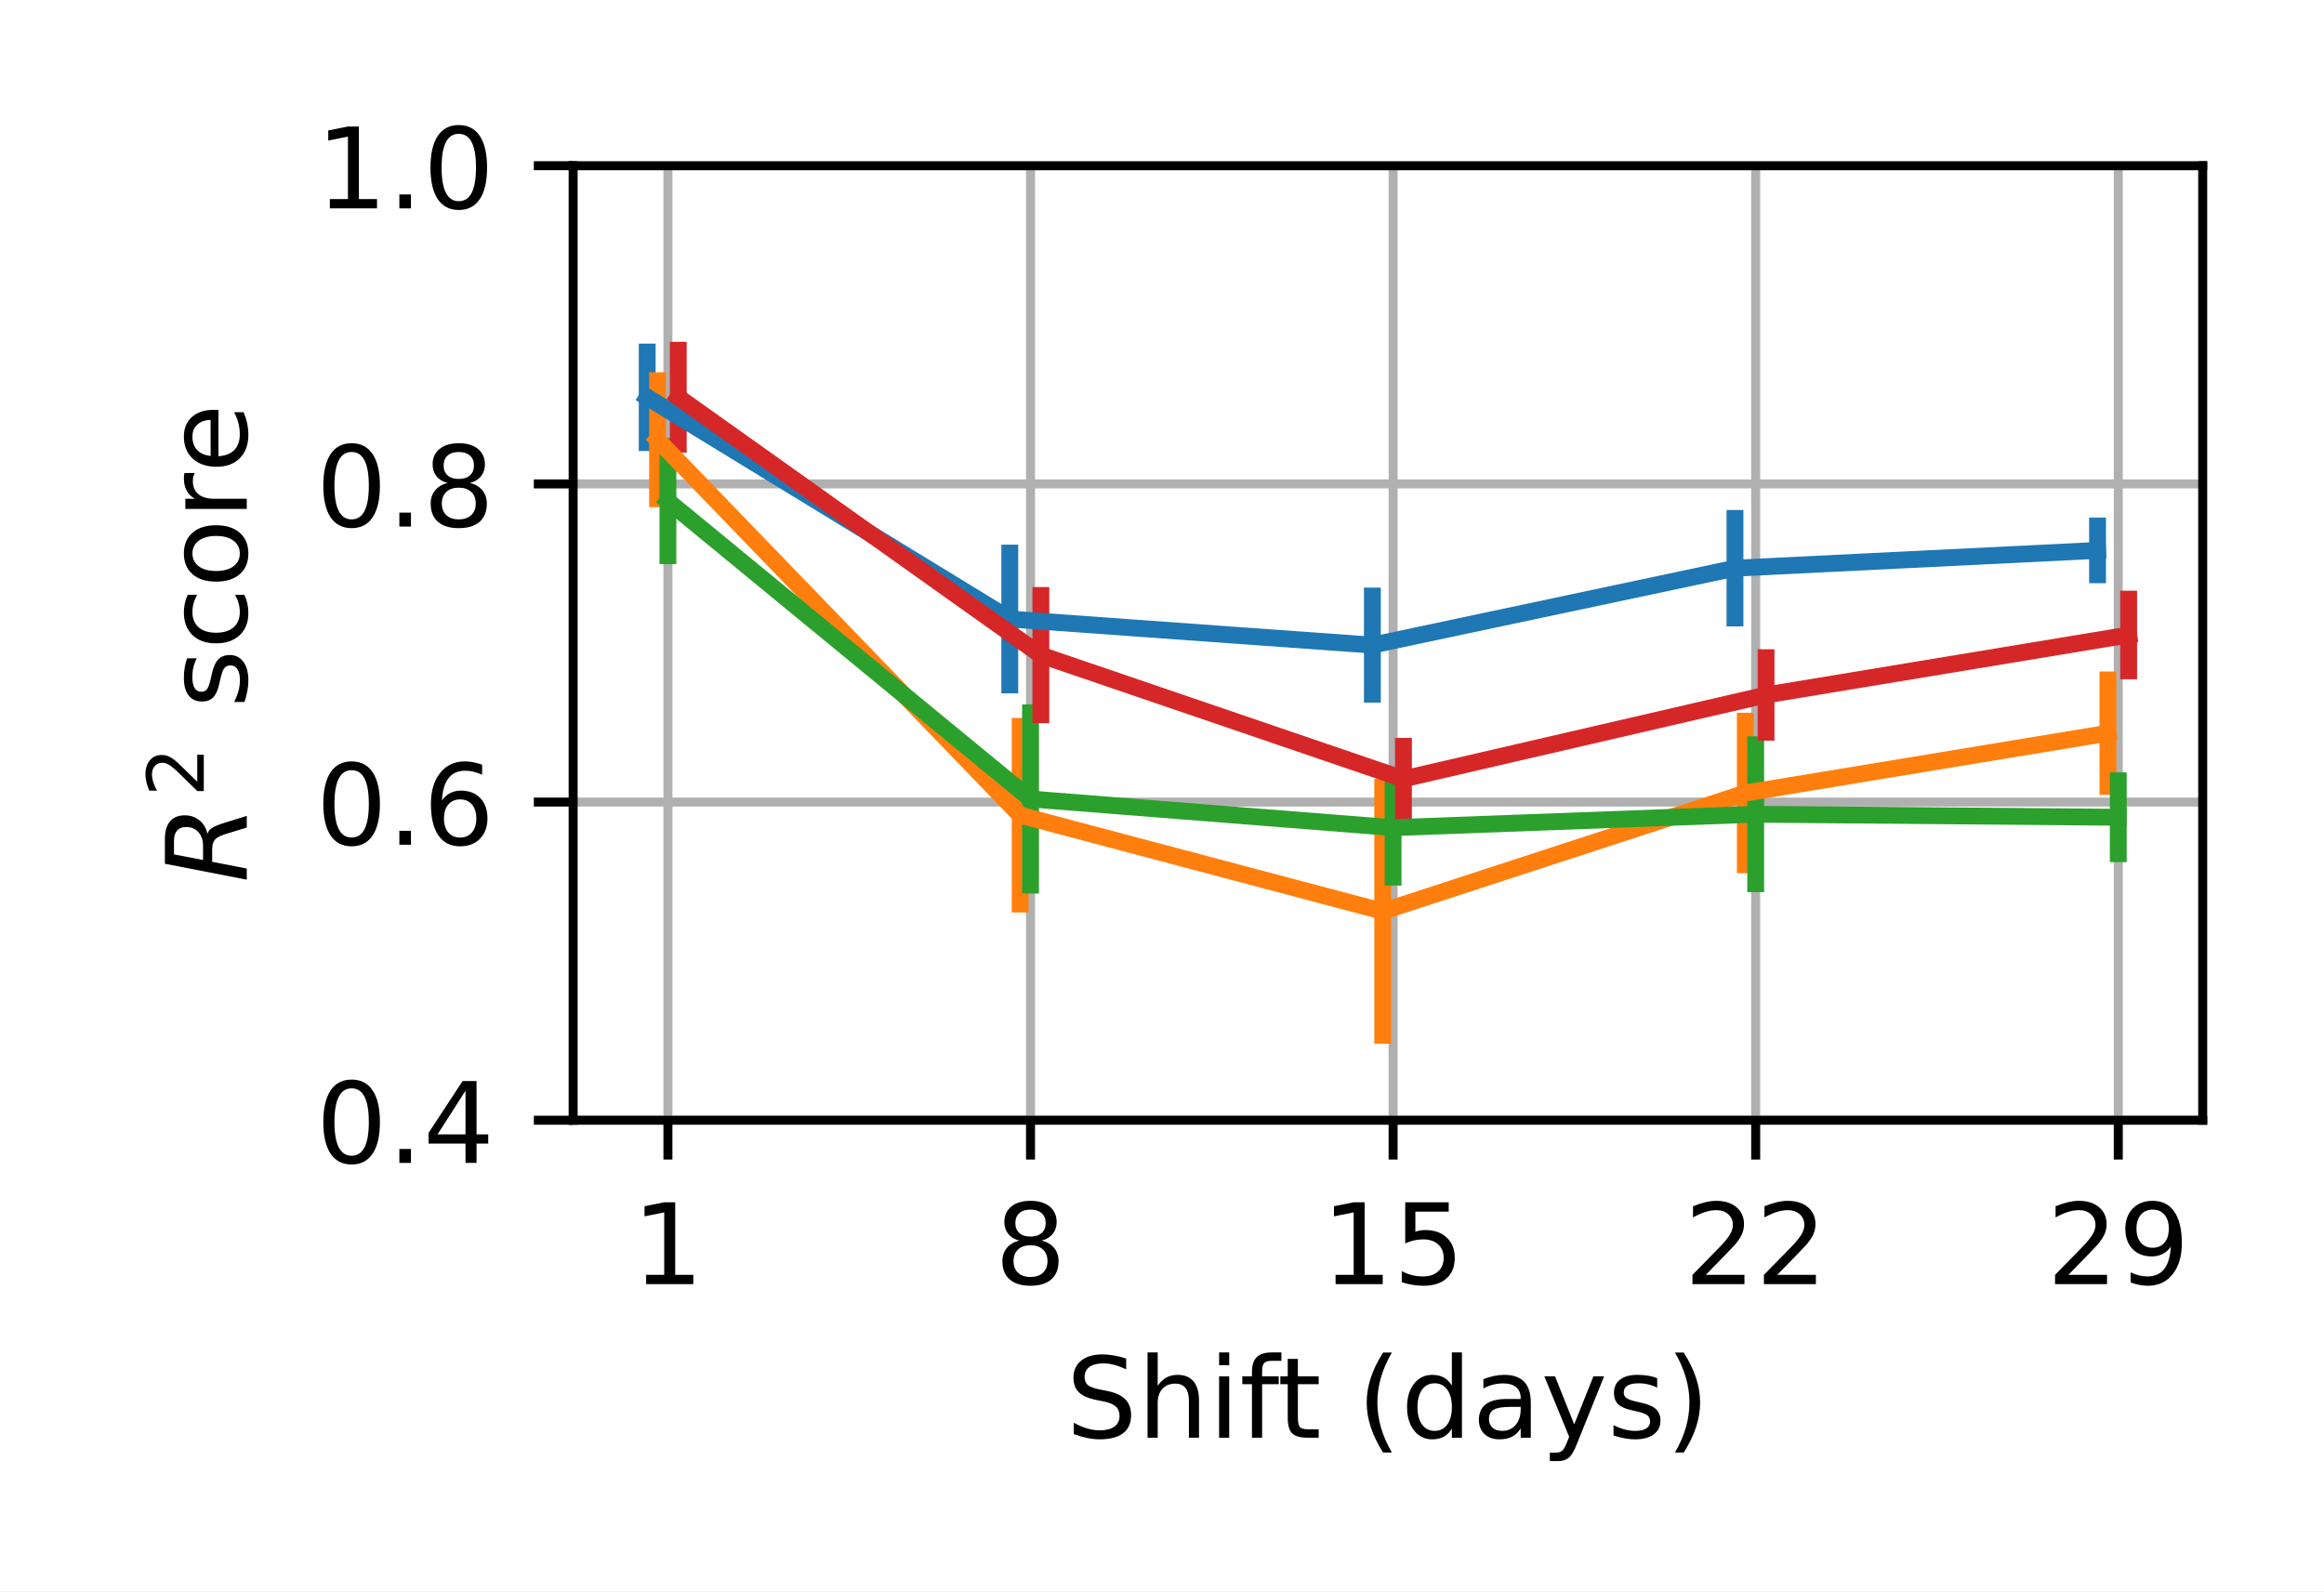
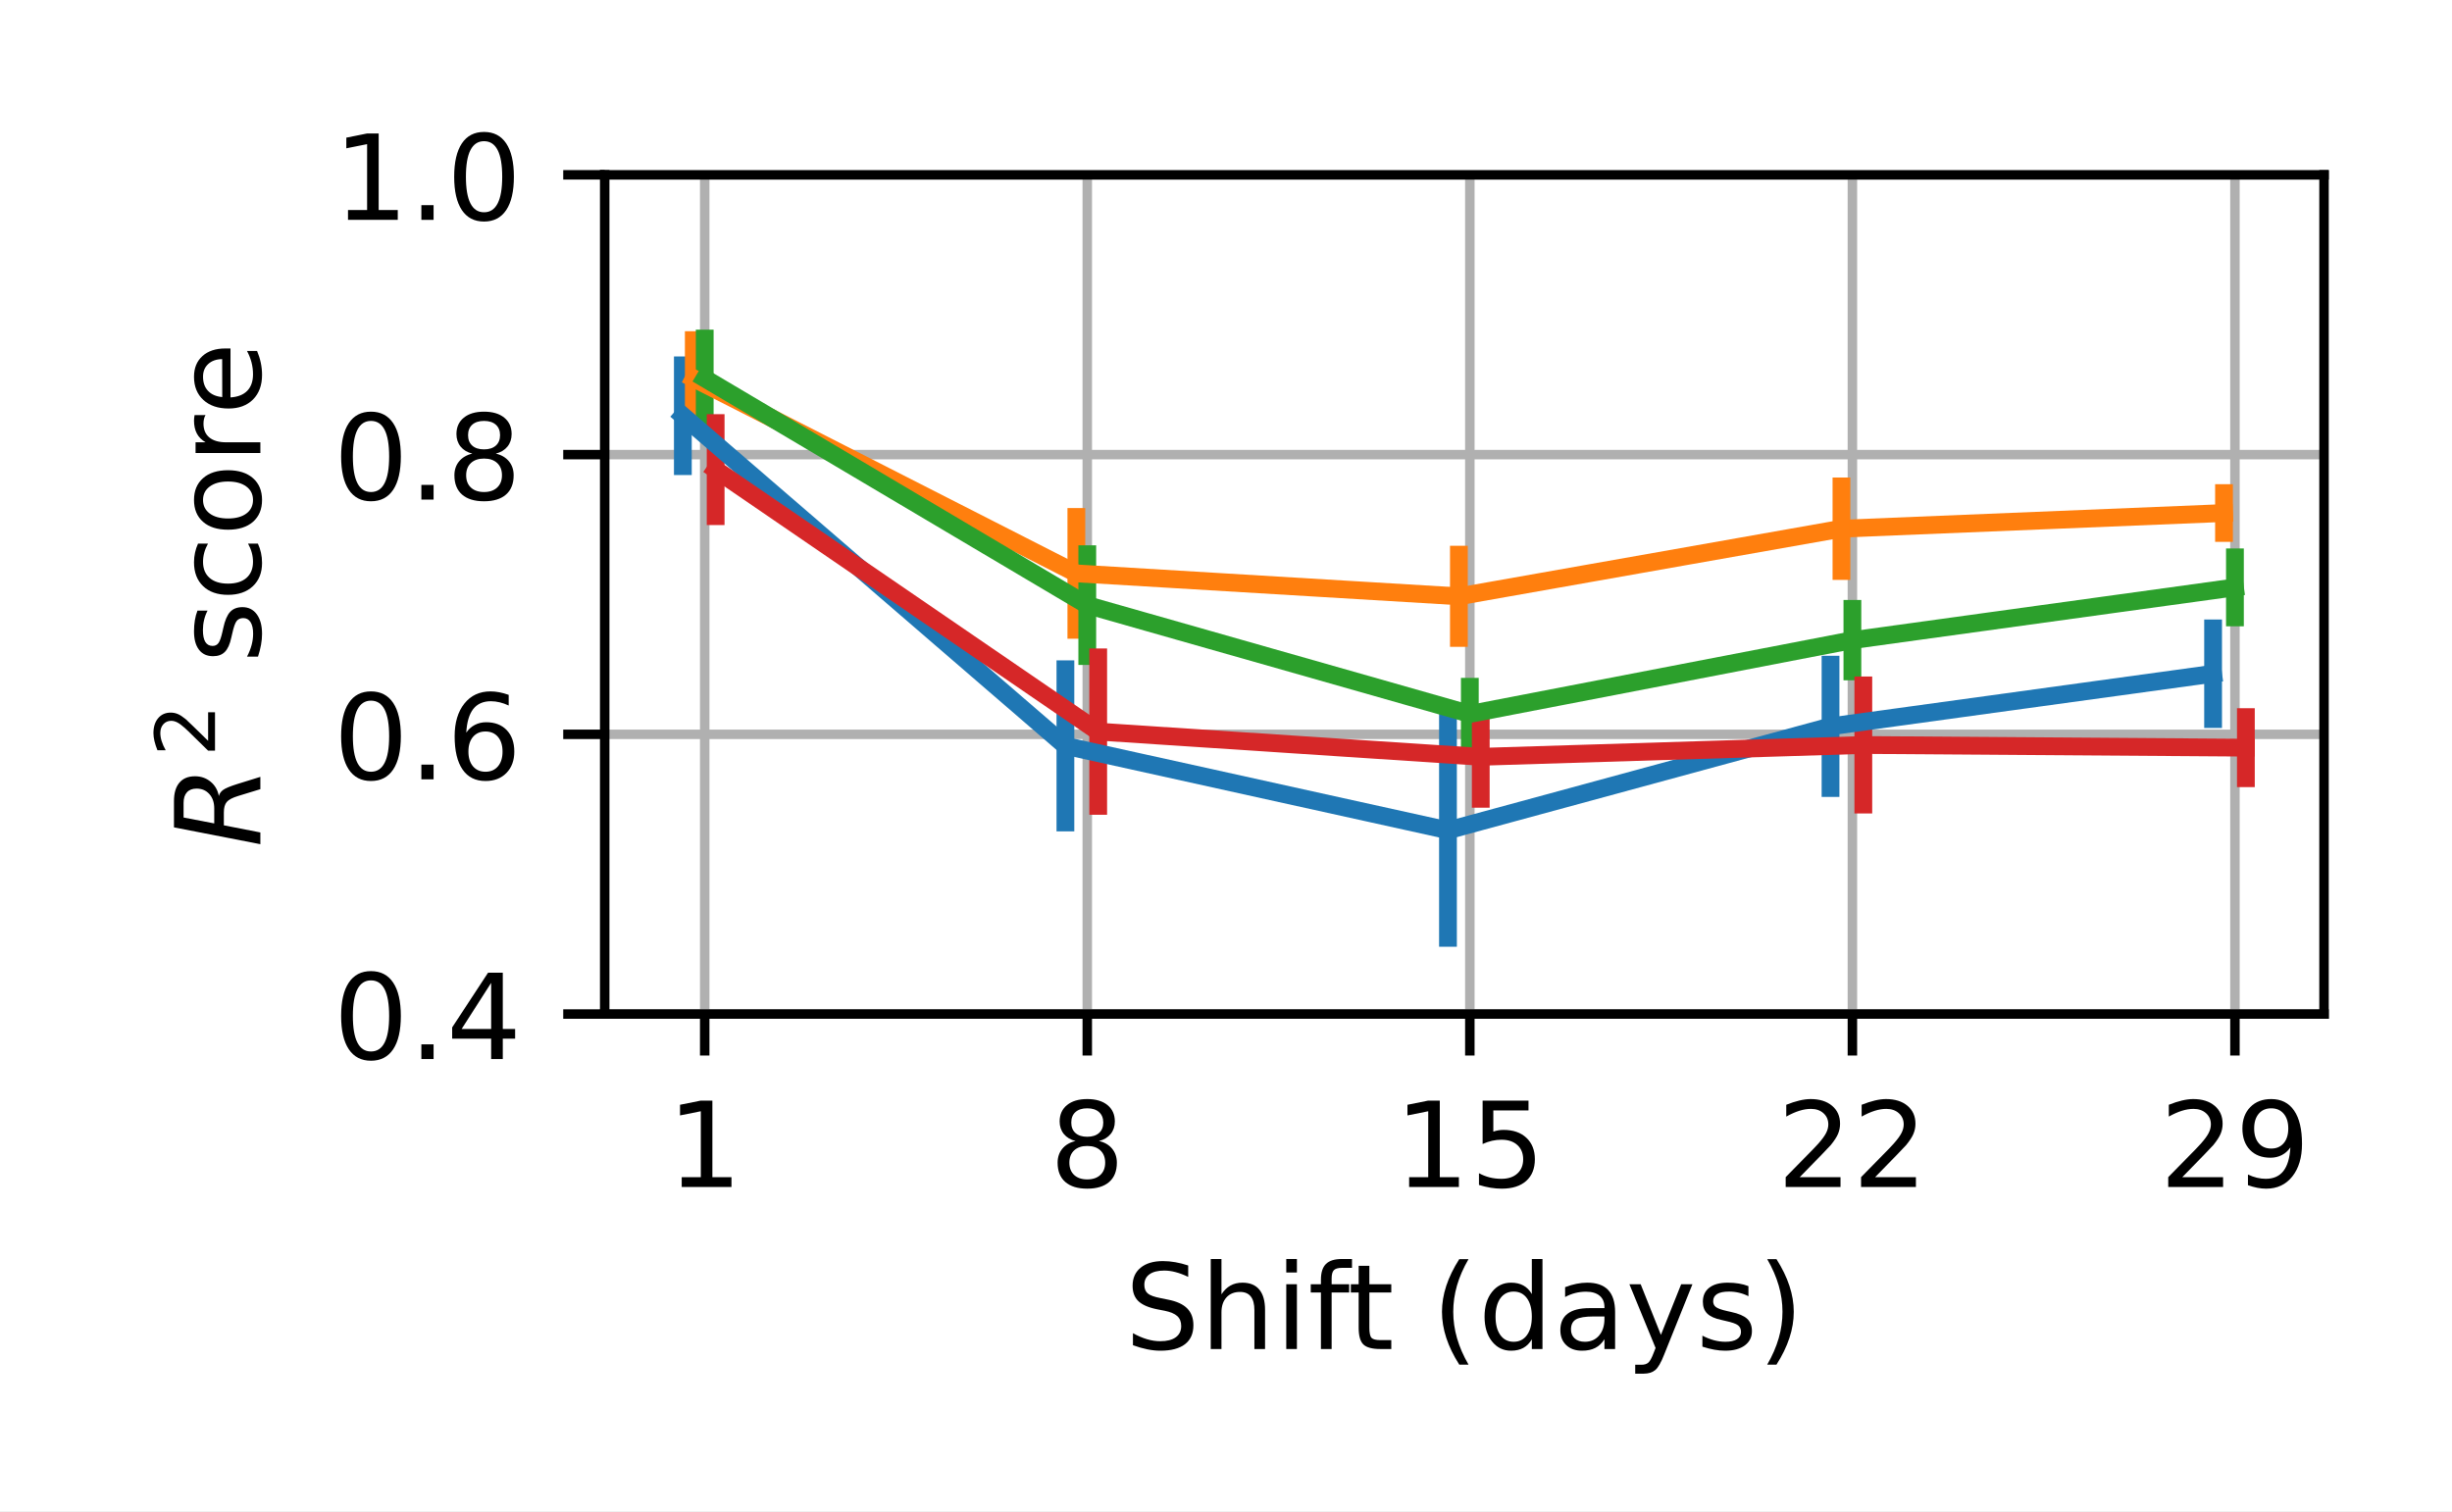
- <svg xmlns="http://www.w3.org/2000/svg" xmlns:xlink="http://www.w3.org/1999/xlink" height="141.732pt" version="1.1" viewBox="0 0 206.929 141.732" width="206.929pt">
+ <svg xmlns="http://www.w3.org/2000/svg" xmlns:xlink="http://www.w3.org/1999/xlink" height="127.559pt" version="1.1" viewBox="0 0 206.929 127.559" width="206.929pt">
  <defs>
    <style type="text/css">*{stroke-linecap:butt;stroke-linejoin:round;}</style>
  </defs>
  <g id="figure_1">
    <g id="patch_1">
-       <path d="M 0 141.732  L 206.929 141.732  L 206.929 0  L 0 0  z " style="fill:#ffffff;" />
+       <path d="M 0 127.559  L 206.929 127.559  L 206.929 0  L 0 0  z " style="fill:#ffffff;" />
    </g>
    <g id="axes_1">
      <g id="patch_2">
-         <path d="M 51.032 99.772  L 196.129 99.772  L 196.129 14.76  L 51.032 14.76  z " style="fill:#ffffff;" />
+         <path d="M 51.032 85.599  L 196.129 85.599  L 196.129 14.76  L 51.032 14.76  z " style="fill:#ffffff;" />
      </g>
      <g id="matplotlib.axis_1">
        <g id="xtick_1">
          <g id="line2d_1">
-             <path clip-path="url(#p8153092113)" d="M 59.472 99.772  L 59.472 14.76  " style="fill:none;stroke:#b0b0b0;stroke-linecap:square;stroke-width:0.8;" />
+             <path clip-path="url(#p3bd499d042)" d="M 59.472 85.599  L 59.472 14.76  " style="fill:none;stroke:#b0b0b0;stroke-linecap:square;stroke-width:0.8;" />
          </g>
          <g id="line2d_2">
            <defs>
-               <path d="M 0 0  L 0 3.5  " id="m3eff039df1" style="stroke:#000000;stroke-width:0.8;" />
+               <path d="M 0 0  L 0 3.5  " id="m5f65d1485d" style="stroke:#000000;stroke-width:0.8;" />
            </defs>
            <g>
-               <use style="stroke:#000000;stroke-width:0.8;" x="59.472" xlink:href="#m3eff039df1" y="99.772" />
+               <use style="stroke:#000000;stroke-width:0.8;" x="59.472" xlink:href="#m5f65d1485d" y="85.599" />
            </g>
          </g>
          <g id="text_1">
-             <g transform="translate(56.29092 114.3707)scale(0.1 -0.1)">
+             <g transform="translate(56.29092 100.1975)scale(0.1 -0.1)">
              <defs>
                <path d="M 794 531  L 1825 531  L 1825 4091  L 703 3866  L 703 4441  L 1819 4666  L 2450 4666  L 2450 531  L 3481 531  L 3481 0  L 794 0  L 794 531  z " id="DejaVuSans-31" transform="scale(0.015625)" />
              </defs>
              <use xlink:href="#DejaVuSans-31" />
            </g>
          </g>
        </g>
        <g id="xtick_2">
          <g id="line2d_3">
-             <path clip-path="url(#p8153092113)" d="M 91.757 99.772  L 91.757 14.76  " style="fill:none;stroke:#b0b0b0;stroke-linecap:square;stroke-width:0.8;" />
+             <path clip-path="url(#p3bd499d042)" d="M 91.757 85.599  L 91.757 14.76  " style="fill:none;stroke:#b0b0b0;stroke-linecap:square;stroke-width:0.8;" />
          </g>
          <g id="line2d_4">
            <g>
-               <use style="stroke:#000000;stroke-width:0.8;" x="91.757" xlink:href="#m3eff039df1" y="99.772" />
+               <use style="stroke:#000000;stroke-width:0.8;" x="91.757" xlink:href="#m5f65d1485d" y="85.599" />
            </g>
          </g>
          <g id="text_2">
-             <g transform="translate(88.57572 114.3707)scale(0.1 -0.1)">
+             <g transform="translate(88.57572 100.1975)scale(0.1 -0.1)">
              <defs>
                <path d="M 2034 2216  Q 1584 2216 1326 1975  Q 1069 1734 1069 1313  Q 1069 891 1326 650  Q 1584 409 2034 409  Q 2484 409 2743 651  Q 3003 894 3003 1313  Q 3003 1734 2745 1975  Q 2488 2216 2034 2216  z M 1403 2484  Q 997 2584 770 2862  Q 544 3141 544 3541  Q 544 4100 942 4425  Q 1341 4750 2034 4750  Q 2731 4750 3128 4425  Q 3525 4100 3525 3541  Q 3525 3141 3298 2862  Q 3072 2584 2669 2484  Q 3125 2378 3379 2068  Q 3634 1759 3634 1313  Q 3634 634 3220 271  Q 2806 -91 2034 -91  Q 1263 -91 848 271  Q 434 634 434 1313  Q 434 1759 690 2068  Q 947 2378 1403 2484  z M 1172 3481  Q 1172 3119 1398 2916  Q 1625 2713 2034 2713  Q 2441 2713 2670 2916  Q 2900 3119 2900 3481  Q 2900 3844 2670 4047  Q 2441 4250 2034 4250  Q 1625 4250 1398 4047  Q 1172 3844 1172 3481  z " id="DejaVuSans-38" transform="scale(0.015625)" />
              </defs>
              <use xlink:href="#DejaVuSans-38" />
            </g>
          </g>
        </g>
        <g id="xtick_3">
          <g id="line2d_5">
-             <path clip-path="url(#p8153092113)" d="M 124.042 99.772  L 124.042 14.76  " style="fill:none;stroke:#b0b0b0;stroke-linecap:square;stroke-width:0.8;" />
+             <path clip-path="url(#p3bd499d042)" d="M 124.042 85.599  L 124.042 14.76  " style="fill:none;stroke:#b0b0b0;stroke-linecap:square;stroke-width:0.8;" />
          </g>
          <g id="line2d_6">
            <g>
-               <use style="stroke:#000000;stroke-width:0.8;" x="124.042" xlink:href="#m3eff039df1" y="99.772" />
+               <use style="stroke:#000000;stroke-width:0.8;" x="124.042" xlink:href="#m5f65d1485d" y="85.599" />
            </g>
          </g>
          <g id="text_3">
-             <g transform="translate(117.6793 114.3707)scale(0.1 -0.1)">
+             <g transform="translate(117.6793 100.1975)scale(0.1 -0.1)">
              <defs>
                <path d="M 691 4666  L 3169 4666  L 3169 4134  L 1269 4134  L 1269 2991  Q 1406 3038 1543 3061  Q 1681 3084 1819 3084  Q 2600 3084 3056 2656  Q 3513 2228 3513 1497  Q 3513 744 3044 326  Q 2575 -91 1722 -91  Q 1428 -91 1123 -41  Q 819 9 494 109  L 494 744  Q 775 591 1075 516  Q 1375 441 1709 441  Q 2250 441 2565 725  Q 2881 1009 2881 1497  Q 2881 1984 2565 2268  Q 2250 2553 1709 2553  Q 1456 2553 1204 2497  Q 953 2441 691 2322  L 691 4666  z " id="DejaVuSans-35" transform="scale(0.015625)" />
              </defs>
              <use xlink:href="#DejaVuSans-31" />
              <use x="63.623" xlink:href="#DejaVuSans-35" />
            </g>
          </g>
        </g>
        <g id="xtick_4">
          <g id="line2d_7">
-             <path clip-path="url(#p8153092113)" d="M 156.327 99.772  L 156.327 14.76  " style="fill:none;stroke:#b0b0b0;stroke-linecap:square;stroke-width:0.8;" />
+             <path clip-path="url(#p3bd499d042)" d="M 156.327 85.599  L 156.327 14.76  " style="fill:none;stroke:#b0b0b0;stroke-linecap:square;stroke-width:0.8;" />
          </g>
          <g id="line2d_8">
            <g>
-               <use style="stroke:#000000;stroke-width:0.8;" x="156.327" xlink:href="#m3eff039df1" y="99.772" />
+               <use style="stroke:#000000;stroke-width:0.8;" x="156.327" xlink:href="#m5f65d1485d" y="85.599" />
            </g>
          </g>
          <g id="text_4">
-             <g transform="translate(149.9641 114.3707)scale(0.1 -0.1)">
+             <g transform="translate(149.9641 100.1975)scale(0.1 -0.1)">
              <defs>
                <path d="M 1228 531  L 3431 531  L 3431 0  L 469 0  L 469 531  Q 828 903 1448 1529  Q 2069 2156 2228 2338  Q 2531 2678 2651 2914  Q 2772 3150 2772 3378  Q 2772 3750 2511 3984  Q 2250 4219 1831 4219  Q 1534 4219 1204 4116  Q 875 4013 500 3803  L 500 4441  Q 881 4594 1212 4672  Q 1544 4750 1819 4750  Q 2544 4750 2975 4387  Q 3406 4025 3406 3419  Q 3406 3131 3298 2873  Q 3191 2616 2906 2266  Q 2828 2175 2409 1742  Q 1991 1309 1228 531  z " id="DejaVuSans-32" transform="scale(0.015625)" />
              </defs>
              <use xlink:href="#DejaVuSans-32" />
              <use x="63.623" xlink:href="#DejaVuSans-32" />
            </g>
          </g>
        </g>
        <g id="xtick_5">
          <g id="line2d_9">
-             <path clip-path="url(#p8153092113)" d="M 188.611 99.772  L 188.611 14.76  " style="fill:none;stroke:#b0b0b0;stroke-linecap:square;stroke-width:0.8;" />
+             <path clip-path="url(#p3bd499d042)" d="M 188.611 85.599  L 188.611 14.76  " style="fill:none;stroke:#b0b0b0;stroke-linecap:square;stroke-width:0.8;" />
          </g>
          <g id="line2d_10">
            <g>
-               <use style="stroke:#000000;stroke-width:0.8;" x="188.611" xlink:href="#m3eff039df1" y="99.772" />
+               <use style="stroke:#000000;stroke-width:0.8;" x="188.611" xlink:href="#m5f65d1485d" y="85.599" />
            </g>
          </g>
          <g id="text_5">
-             <g transform="translate(182.2489 114.3707)scale(0.1 -0.1)">
+             <g transform="translate(182.2489 100.1975)scale(0.1 -0.1)">
              <defs>
                <path d="M 703 97  L 703 672  Q 941 559 1184 500  Q 1428 441 1663 441  Q 2288 441 2617 861  Q 2947 1281 2994 2138  Q 2813 1869 2534 1725  Q 2256 1581 1919 1581  Q 1219 1581 811 2004  Q 403 2428 403 3163  Q 403 3881 828 4315  Q 1253 4750 1959 4750  Q 2769 4750 3195 4129  Q 3622 3509 3622 2328  Q 3622 1225 3098 567  Q 2575 -91 1691 -91  Q 1453 -91 1209 -44  Q 966 3 703 97  z M 1959 2075  Q 2384 2075 2632 2365  Q 2881 2656 2881 3163  Q 2881 3666 2632 3958  Q 2384 4250 1959 4250  Q 1534 4250 1286 3958  Q 1038 3666 1038 3163  Q 1038 2656 1286 2365  Q 1534 2075 1959 2075  z " id="DejaVuSans-39" transform="scale(0.015625)" />
              </defs>
              <use xlink:href="#DejaVuSans-32" />
              <use x="63.623" xlink:href="#DejaVuSans-39" />
            </g>
          </g>
        </g>
        <g id="text_6">
-           <g transform="translate(94.92275 128.0488)scale(0.1 -0.1)">
+           <g transform="translate(94.92275 113.8756)scale(0.1 -0.1)">
            <defs>
              <path d="M 3425 4513  L 3425 3897  Q 3066 4069 2747 4153  Q 2428 4238 2131 4238  Q 1616 4238 1336 4038  Q 1056 3838 1056 3469  Q 1056 3159 1242 3001  Q 1428 2844 1947 2747  L 2328 2669  Q 3034 2534 3370 2195  Q 3706 1856 3706 1288  Q 3706 609 3251 259  Q 2797 -91 1919 -91  Q 1588 -91 1214 -16  Q 841 59 441 206  L 441 856  Q 825 641 1194 531  Q 1563 422 1919 422  Q 2459 422 2753 634  Q 3047 847 3047 1241  Q 3047 1584 2836 1778  Q 2625 1972 2144 2069  L 1759 2144  Q 1053 2284 737 2584  Q 422 2884 422 3419  Q 422 4038 858 4394  Q 1294 4750 2059 4750  Q 2388 4750 2728 4690  Q 3069 4631 3425 4513  z " id="DejaVuSans-53" transform="scale(0.015625)" />
              <path d="M 3513 2113  L 3513 0  L 2938 0  L 2938 2094  Q 2938 2591 2744 2837  Q 2550 3084 2163 3084  Q 1697 3084 1428 2787  Q 1159 2491 1159 1978  L 1159 0  L 581 0  L 581 4863  L 1159 4863  L 1159 2956  Q 1366 3272 1645 3428  Q 1925 3584 2291 3584  Q 2894 3584 3203 3211  Q 3513 2838 3513 2113  z " id="DejaVuSans-68" transform="scale(0.015625)" />
              <path d="M 603 3500  L 1178 3500  L 1178 0  L 603 0  L 603 3500  z M 603 4863  L 1178 4863  L 1178 4134  L 603 4134  L 603 4863  z " id="DejaVuSans-69" transform="scale(0.015625)" />
              <path d="M 2375 4863  L 2375 4384  L 1825 4384  Q 1516 4384 1395 4259  Q 1275 4134 1275 3809  L 1275 3500  L 2222 3500  L 2222 3053  L 1275 3053  L 1275 0  L 697 0  L 697 3053  L 147 3053  L 147 3500  L 697 3500  L 697 3744  Q 697 4328 969 4595  Q 1241 4863 1831 4863  L 2375 4863  z " id="DejaVuSans-66" transform="scale(0.015625)" />
              <path d="M 1172 4494  L 1172 3500  L 2356 3500  L 2356 3053  L 1172 3053  L 1172 1153  Q 1172 725 1289 603  Q 1406 481 1766 481  L 2356 481  L 2356 0  L 1766 0  Q 1100 0 847 248  Q 594 497 594 1153  L 594 3053  L 172 3053  L 172 3500  L 594 3500  L 594 4494  L 1172 4494  z " id="DejaVuSans-74" transform="scale(0.015625)" />
              <path id="DejaVuSans-20" transform="scale(0.015625)" />
              <path d="M 1984 4856  Q 1566 4138 1362 3434  Q 1159 2731 1159 2009  Q 1159 1288 1364 580  Q 1569 -128 1984 -844  L 1484 -844  Q 1016 -109 783 600  Q 550 1309 550 2009  Q 550 2706 781 3412  Q 1013 4119 1484 4856  L 1984 4856  z " id="DejaVuSans-28" transform="scale(0.015625)" />
              <path d="M 2906 2969  L 2906 4863  L 3481 4863  L 3481 0  L 2906 0  L 2906 525  Q 2725 213 2448 61  Q 2172 -91 1784 -91  Q 1150 -91 751 415  Q 353 922 353 1747  Q 353 2572 751 3078  Q 1150 3584 1784 3584  Q 2172 3584 2448 3432  Q 2725 3281 2906 2969  z M 947 1747  Q 947 1113 1208 752  Q 1469 391 1925 391  Q 2381 391 2643 752  Q 2906 1113 2906 1747  Q 2906 2381 2643 2742  Q 2381 3103 1925 3103  Q 1469 3103 1208 2742  Q 947 2381 947 1747  z " id="DejaVuSans-64" transform="scale(0.015625)" />
              <path d="M 2194 1759  Q 1497 1759 1228 1600  Q 959 1441 959 1056  Q 959 750 1161 570  Q 1363 391 1709 391  Q 2188 391 2477 730  Q 2766 1069 2766 1631  L 2766 1759  L 2194 1759  z M 3341 1997  L 3341 0  L 2766 0  L 2766 531  Q 2569 213 2275 61  Q 1981 -91 1556 -91  Q 1019 -91 701 211  Q 384 513 384 1019  Q 384 1609 779 1909  Q 1175 2209 1959 2209  L 2766 2209  L 2766 2266  Q 2766 2663 2505 2880  Q 2244 3097 1772 3097  Q 1472 3097 1187 3025  Q 903 2953 641 2809  L 641 3341  Q 956 3463 1253 3523  Q 1550 3584 1831 3584  Q 2591 3584 2966 3190  Q 3341 2797 3341 1997  z " id="DejaVuSans-61" transform="scale(0.015625)" />
              <path d="M 2059 -325  Q 1816 -950 1584 -1140  Q 1353 -1331 966 -1331  L 506 -1331  L 506 -850  L 844 -850  Q 1081 -850 1212 -737  Q 1344 -625 1503 -206  L 1606 56  L 191 3500  L 800 3500  L 1894 763  L 2988 3500  L 3597 3500  L 2059 -325  z " id="DejaVuSans-79" transform="scale(0.015625)" />
              <path d="M 2834 3397  L 2834 2853  Q 2591 2978 2328 3040  Q 2066 3103 1784 3103  Q 1356 3103 1142 2972  Q 928 2841 928 2578  Q 928 2378 1081 2264  Q 1234 2150 1697 2047  L 1894 2003  Q 2506 1872 2764 1633  Q 3022 1394 3022 966  Q 3022 478 2636 193  Q 2250 -91 1575 -91  Q 1294 -91 989 -36  Q 684 19 347 128  L 347 722  Q 666 556 975 473  Q 1284 391 1588 391  Q 1994 391 2212 530  Q 2431 669 2431 922  Q 2431 1156 2273 1281  Q 2116 1406 1581 1522  L 1381 1569  Q 847 1681 609 1914  Q 372 2147 372 2553  Q 372 3047 722 3315  Q 1072 3584 1716 3584  Q 2034 3584 2315 3537  Q 2597 3491 2834 3397  z " id="DejaVuSans-73" transform="scale(0.015625)" />
              <path d="M 513 4856  L 1013 4856  Q 1481 4119 1714 3412  Q 1947 2706 1947 2009  Q 1947 1309 1714 600  Q 1481 -109 1013 -844  L 513 -844  Q 928 -128 1133 580  Q 1338 1288 1338 2009  Q 1338 2731 1133 3434  Q 928 4138 513 4856  z " id="DejaVuSans-29" transform="scale(0.015625)" />
            </defs>
            <use xlink:href="#DejaVuSans-53" />
            <use x="63.477" xlink:href="#DejaVuSans-68" />
            <use x="126.855" xlink:href="#DejaVuSans-69" />
            <use x="154.639" xlink:href="#DejaVuSans-66" />
            <use x="188.094" xlink:href="#DejaVuSans-74" />
            <use x="227.303" xlink:href="#DejaVuSans-20" />
            <use x="259.09" xlink:href="#DejaVuSans-28" />
            <use x="298.104" xlink:href="#DejaVuSans-64" />
            <use x="361.58" xlink:href="#DejaVuSans-61" />
            <use x="422.859" xlink:href="#DejaVuSans-79" />
            <use x="482.039" xlink:href="#DejaVuSans-73" />
            <use x="534.139" xlink:href="#DejaVuSans-29" />
          </g>
        </g>
      </g>
      <g id="matplotlib.axis_2">
        <g id="ytick_1">
          <g id="line2d_11">
-             <path clip-path="url(#p8153092113)" d="M 51.032 99.772  L 196.129 99.772  " style="fill:none;stroke:#b0b0b0;stroke-linecap:square;stroke-width:0.8;" />
+             <path clip-path="url(#p3bd499d042)" d="M 51.032 85.599  L 196.129 85.599  " style="fill:none;stroke:#b0b0b0;stroke-linecap:square;stroke-width:0.8;" />
          </g>
          <g id="line2d_12">
            <defs>
-               <path d="M 0 0  L -3.5 0  " id="m868ef4d394" style="stroke:#000000;stroke-width:0.8;" />
+               <path d="M 0 0  L -3.5 0  " id="ma5144c02a1" style="stroke:#000000;stroke-width:0.8;" />
            </defs>
            <g>
-               <use style="stroke:#000000;stroke-width:0.8;" x="51.032" xlink:href="#m868ef4d394" y="99.772" />
+               <use style="stroke:#000000;stroke-width:0.8;" x="51.032" xlink:href="#ma5144c02a1" y="85.599" />
            </g>
          </g>
          <g id="text_7">
-             <g transform="translate(28.12888 103.5715)scale(0.1 -0.1)">
+             <g transform="translate(28.12888 89.39827)scale(0.1 -0.1)">
              <defs>
                <path d="M 2034 4250  Q 1547 4250 1301 3770  Q 1056 3291 1056 2328  Q 1056 1369 1301 889  Q 1547 409 2034 409  Q 2525 409 2770 889  Q 3016 1369 3016 2328  Q 3016 3291 2770 3770  Q 2525 4250 2034 4250  z M 2034 4750  Q 2819 4750 3233 4129  Q 3647 3509 3647 2328  Q 3647 1150 3233 529  Q 2819 -91 2034 -91  Q 1250 -91 836 529  Q 422 1150 422 2328  Q 422 3509 836 4129  Q 1250 4750 2034 4750  z " id="DejaVuSans-30" transform="scale(0.015625)" />
                <path d="M 684 794  L 1344 794  L 1344 0  L 684 0  L 684 794  z " id="DejaVuSans-2e" transform="scale(0.015625)" />
                <path d="M 2419 4116  L 825 1625  L 2419 1625  L 2419 4116  z M 2253 4666  L 3047 4666  L 3047 1625  L 3713 1625  L 3713 1100  L 3047 1100  L 3047 0  L 2419 0  L 2419 1100  L 313 1100  L 313 1709  L 2253 4666  z " id="DejaVuSans-34" transform="scale(0.015625)" />
              </defs>
              <use xlink:href="#DejaVuSans-30" />
              <use x="63.623" xlink:href="#DejaVuSans-2e" />
              <use x="95.41" xlink:href="#DejaVuSans-34" />
            </g>
          </g>
        </g>
        <g id="ytick_2">
          <g id="line2d_13">
-             <path clip-path="url(#p8153092113)" d="M 51.032 71.435  L 196.129 71.435  " style="fill:none;stroke:#b0b0b0;stroke-linecap:square;stroke-width:0.8;" />
+             <path clip-path="url(#p3bd499d042)" d="M 51.032 61.986  L 196.129 61.986  " style="fill:none;stroke:#b0b0b0;stroke-linecap:square;stroke-width:0.8;" />
          </g>
          <g id="line2d_14">
            <g>
-               <use style="stroke:#000000;stroke-width:0.8;" x="51.032" xlink:href="#m868ef4d394" y="71.435" />
+               <use style="stroke:#000000;stroke-width:0.8;" x="51.032" xlink:href="#ma5144c02a1" y="61.986" />
            </g>
          </g>
          <g id="text_8">
-             <g transform="translate(28.12888 75.23407)scale(0.1 -0.1)">
+             <g transform="translate(28.12888 65.78526)scale(0.1 -0.1)">
              <defs>
                <path d="M 2113 2584  Q 1688 2584 1439 2293  Q 1191 2003 1191 1497  Q 1191 994 1439 701  Q 1688 409 2113 409  Q 2538 409 2786 701  Q 3034 994 3034 1497  Q 3034 2003 2786 2293  Q 2538 2584 2113 2584  z M 3366 4563  L 3366 3988  Q 3128 4100 2886 4159  Q 2644 4219 2406 4219  Q 1781 4219 1451 3797  Q 1122 3375 1075 2522  Q 1259 2794 1537 2939  Q 1816 3084 2150 3084  Q 2853 3084 3261 2657  Q 3669 2231 3669 1497  Q 3669 778 3244 343  Q 2819 -91 2113 -91  Q 1303 -91 875 529  Q 447 1150 447 2328  Q 447 3434 972 4092  Q 1497 4750 2381 4750  Q 2619 4750 2861 4703  Q 3103 4656 3366 4563  z " id="DejaVuSans-36" transform="scale(0.015625)" />
              </defs>
              <use xlink:href="#DejaVuSans-30" />
              <use x="63.623" xlink:href="#DejaVuSans-2e" />
              <use x="95.41" xlink:href="#DejaVuSans-36" />
            </g>
          </g>
        </g>
        <g id="ytick_3">
          <g id="line2d_15">
-             <path clip-path="url(#p8153092113)" d="M 51.032 43.097  L 196.129 43.097  " style="fill:none;stroke:#b0b0b0;stroke-linecap:square;stroke-width:0.8;" />
+             <path clip-path="url(#p3bd499d042)" d="M 51.032 38.373  L 196.129 38.373  " style="fill:none;stroke:#b0b0b0;stroke-linecap:square;stroke-width:0.8;" />
          </g>
          <g id="line2d_16">
            <g>
-               <use style="stroke:#000000;stroke-width:0.8;" x="51.032" xlink:href="#m868ef4d394" y="43.097" />
+               <use style="stroke:#000000;stroke-width:0.8;" x="51.032" xlink:href="#ma5144c02a1" y="38.373" />
            </g>
          </g>
          <g id="text_9">
-             <g transform="translate(28.12888 46.89665)scale(0.1 -0.1)">
+             <g transform="translate(28.12888 42.17224)scale(0.1 -0.1)">
              <use xlink:href="#DejaVuSans-30" />
              <use x="63.623" xlink:href="#DejaVuSans-2e" />
              <use x="95.41" xlink:href="#DejaVuSans-38" />
            </g>
          </g>
        </g>
        <g id="ytick_4">
          <g id="line2d_17">
-             <path clip-path="url(#p8153092113)" d="M 51.032 14.76  L 196.129 14.76  " style="fill:none;stroke:#b0b0b0;stroke-linecap:square;stroke-width:0.8;" />
+             <path clip-path="url(#p3bd499d042)" d="M 51.032 14.76  L 196.129 14.76  " style="fill:none;stroke:#b0b0b0;stroke-linecap:square;stroke-width:0.8;" />
          </g>
          <g id="line2d_18">
            <g>
-               <use style="stroke:#000000;stroke-width:0.8;" x="51.032" xlink:href="#m868ef4d394" y="14.76" />
+               <use style="stroke:#000000;stroke-width:0.8;" x="51.032" xlink:href="#ma5144c02a1" y="14.76" />
            </g>
          </g>
          <g id="text_10">
            <g transform="translate(28.12888 18.55922)scale(0.1 -0.1)">
              <use xlink:href="#DejaVuSans-31" />
              <use x="63.623" xlink:href="#DejaVuSans-2e" />
              <use x="95.41" xlink:href="#DejaVuSans-30" />
            </g>
          </g>
        </g>
        <g id="text_11">
-           <g transform="translate(22.04919 78.61614)rotate(-90)scale(0.1 -0.1)">
+           <g transform="translate(22.04919 71.52953)rotate(-90)scale(0.1 -0.1)">
            <defs>
              <path d="M 1613 4147  L 1294 2491  L 2106 2491  Q 2584 2491 2879 2755  Q 3175 3019 3175 3444  Q 3175 3784 2976 3965  Q 2778 4147 2406 4147  L 1613 4147  z M 2772 2241  Q 2972 2194 3105 2009  Q 3238 1825 3413 1275  L 3809 0  L 3144 0  L 2778 1197  Q 2638 1659 2453 1815  Q 2269 1972 1888 1972  L 1191 1972  L 806 0  L 172 0  L 1081 4666  L 2503 4666  Q 3150 4666 3495 4373  Q 3841 4081 3841 3531  Q 3841 3044 3547 2687  Q 3253 2331 2772 2241  z " id="DejaVuSans-Oblique-52" transform="scale(0.015625)" />
              <path d="M 3122 3366  L 3122 2828  Q 2878 2963 2633 3030  Q 2388 3097 2138 3097  Q 1578 3097 1268 2742  Q 959 2388 959 1747  Q 959 1106 1268 751  Q 1578 397 2138 397  Q 2388 397 2633 464  Q 2878 531 3122 666  L 3122 134  Q 2881 22 2623 -34  Q 2366 -91 2075 -91  Q 1284 -91 818 406  Q 353 903 353 1747  Q 353 2603 823 3093  Q 1294 3584 2113 3584  Q 2378 3584 2631 3529  Q 2884 3475 3122 3366  z " id="DejaVuSans-63" transform="scale(0.015625)" />
              <path d="M 1959 3097  Q 1497 3097 1228 2736  Q 959 2375 959 1747  Q 959 1119 1226 758  Q 1494 397 1959 397  Q 2419 397 2687 759  Q 2956 1122 2956 1747  Q 2956 2369 2687 2733  Q 2419 3097 1959 3097  z M 1959 3584  Q 2709 3584 3137 3096  Q 3566 2609 3566 1747  Q 3566 888 3137 398  Q 2709 -91 1959 -91  Q 1206 -91 779 398  Q 353 888 353 1747  Q 353 2609 779 3096  Q 1206 3584 1959 3584  z " id="DejaVuSans-6f" transform="scale(0.015625)" />
              <path d="M 2631 2963  Q 2534 3019 2420 3045  Q 2306 3072 2169 3072  Q 1681 3072 1420 2755  Q 1159 2438 1159 1844  L 1159 0  L 581 0  L 581 3500  L 1159 3500  L 1159 2956  Q 1341 3275 1631 3429  Q 1922 3584 2338 3584  Q 2397 3584 2469 3576  Q 2541 3569 2628 3553  L 2631 2963  z " id="DejaVuSans-72" transform="scale(0.015625)" />
              <path d="M 3597 1894  L 3597 1613  L 953 1613  Q 991 1019 1311 708  Q 1631 397 2203 397  Q 2534 397 2845 478  Q 3156 559 3463 722  L 3463 178  Q 3153 47 2828 -22  Q 2503 -91 2169 -91  Q 1331 -91 842 396  Q 353 884 353 1716  Q 353 2575 817 3079  Q 1281 3584 2069 3584  Q 2775 3584 3186 3129  Q 3597 2675 3597 1894  z M 3022 2063  Q 3016 2534 2758 2815  Q 2500 3097 2075 3097  Q 1594 3097 1305 2825  Q 1016 2553 972 2059  L 3022 2063  z " id="DejaVuSans-65" transform="scale(0.015625)" />
            </defs>
            <use transform="translate(0 0.765625)" xlink:href="#DejaVuSans-Oblique-52" />
            <use transform="translate(76.49919 39.04688)scale(0.7)" xlink:href="#DejaVuSans-32" />
            <use transform="translate(123.7697 0.765625)" xlink:href="#DejaVuSans-20" />
            <use transform="translate(155.5568 0.765625)" xlink:href="#DejaVuSans-73" />
            <use transform="translate(207.6564 0.765625)" xlink:href="#DejaVuSans-63" />
            <use transform="translate(262.6369 0.765625)" xlink:href="#DejaVuSans-6f" />
            <use transform="translate(323.8185 0.765625)" xlink:href="#DejaVuSans-72" />
            <use transform="translate(364.9318 0.765625)" xlink:href="#DejaVuSans-65" />
          </g>
        </g>
      </g>
      <g id="LineCollection_1">
-         <path clip-path="url(#p8153092113)" d="M 57.627 40.167  L 57.627 30.605  " style="fill:none;stroke:#1f77b4;stroke-width:1.5;" />
-         <path clip-path="url(#p8153092113)" d="M 89.912 61.751  L 89.912 48.512  " style="fill:none;stroke:#1f77b4;stroke-width:1.5;" />
-         <path clip-path="url(#p8153092113)" d="M 122.197 62.576  L 122.197 52.336  " style="fill:none;stroke:#1f77b4;stroke-width:1.5;" />
-         <path clip-path="url(#p8153092113)" d="M 154.482 55.789  L 154.482 45.422  " style="fill:none;stroke:#1f77b4;stroke-width:1.5;" />
-         <path clip-path="url(#p8153092113)" d="M 186.767 51.941  L 186.767 46.099  " style="fill:none;stroke:#1f77b4;stroke-width:1.5;" />
+         <path clip-path="url(#p3bd499d042)" d="M 57.627 40.102  L 57.627 30.093  " style="fill:none;stroke:#1f77b4;stroke-width:1.5;" />
+         <path clip-path="url(#p3bd499d042)" d="M 89.912 70.177  L 89.912 55.742  " style="fill:none;stroke:#1f77b4;stroke-width:1.5;" />
+         <path clip-path="url(#p3bd499d042)" d="M 122.197 79.92  L 122.197 60.264  " style="fill:none;stroke:#1f77b4;stroke-width:1.5;" />
+         <path clip-path="url(#p3bd499d042)" d="M 154.482 67.269  L 154.482 55.359  " style="fill:none;stroke:#1f77b4;stroke-width:1.5;" />
+         <path clip-path="url(#p3bd499d042)" d="M 186.767 61.448  L 186.767 52.297  " style="fill:none;stroke:#1f77b4;stroke-width:1.5;" />
      </g>
      <g id="LineCollection_2">
-         <path clip-path="url(#p8153092113)" d="M 58.55 45.173  L 58.55 33.161  " style="fill:none;stroke:#ff7f0e;stroke-width:1.5;" />
-         <path clip-path="url(#p8153092113)" d="M 90.835 81.265  L 90.835 63.941  " style="fill:none;stroke:#ff7f0e;stroke-width:1.5;" />
-         <path clip-path="url(#p8153092113)" d="M 123.119 92.957  L 123.119 69.368  " style="fill:none;stroke:#ff7f0e;stroke-width:1.5;" />
-         <path clip-path="url(#p8153092113)" d="M 155.404 77.775  L 155.404 63.482  " style="fill:none;stroke:#ff7f0e;stroke-width:1.5;" />
-         <path clip-path="url(#p8153092113)" d="M 187.689 70.789  L 187.689 59.807  " style="fill:none;stroke:#ff7f0e;stroke-width:1.5;" />
+         <path clip-path="url(#p3bd499d042)" d="M 58.55 35.931  L 58.55 27.963  " style="fill:none;stroke:#ff7f0e;stroke-width:1.5;" />
+         <path clip-path="url(#p3bd499d042)" d="M 90.835 53.917  L 90.835 42.885  " style="fill:none;stroke:#ff7f0e;stroke-width:1.5;" />
+         <path clip-path="url(#p3bd499d042)" d="M 123.119 54.604  L 123.119 46.072  " style="fill:none;stroke:#ff7f0e;stroke-width:1.5;" />
+         <path clip-path="url(#p3bd499d042)" d="M 155.404 48.949  L 155.404 40.31  " style="fill:none;stroke:#ff7f0e;stroke-width:1.5;" />
+         <path clip-path="url(#p3bd499d042)" d="M 187.689 45.742  L 187.689 40.874  " style="fill:none;stroke:#ff7f0e;stroke-width:1.5;" />
      </g>
      <g id="LineCollection_3">
-         <path clip-path="url(#p8153092113)" d="M 59.472 50.235  L 59.472 39.003  " style="fill:none;stroke:#2ca02c;stroke-width:1.5;" />
-         <path clip-path="url(#p8153092113)" d="M 91.757 79.584  L 91.757 62.735  " style="fill:none;stroke:#2ca02c;stroke-width:1.5;" />
-         <path clip-path="url(#p8153092113)" d="M 124.042 78.872  L 124.042 68.556  " style="fill:none;stroke:#2ca02c;stroke-width:1.5;" />
-         <path clip-path="url(#p8153092113)" d="M 156.327 79.454  L 156.327 65.579  " style="fill:none;stroke:#2ca02c;stroke-width:1.5;" />
-         <path clip-path="url(#p8153092113)" d="M 188.611 76.787  L 188.611 68.79  " style="fill:none;stroke:#2ca02c;stroke-width:1.5;" />
+         <path clip-path="url(#p3bd499d042)" d="M 59.472 36.049  L 59.472 27.829  " style="fill:none;stroke:#2ca02c;stroke-width:1.5;" />
+         <path clip-path="url(#p3bd499d042)" d="M 91.757 56.128  L 91.757 46.03  " style="fill:none;stroke:#2ca02c;stroke-width:1.5;" />
+         <path clip-path="url(#p3bd499d042)" d="M 124.042 63.31  L 124.042 57.223  " style="fill:none;stroke:#2ca02c;stroke-width:1.5;" />
+         <path clip-path="url(#p3bd499d042)" d="M 156.327 57.428  L 156.327 50.647  " style="fill:none;stroke:#2ca02c;stroke-width:1.5;" />
+         <path clip-path="url(#p3bd499d042)" d="M 188.611 52.869  L 188.611 46.298  " style="fill:none;stroke:#2ca02c;stroke-width:1.5;" />
      </g>
      <g id="LineCollection_4">
-         <path clip-path="url(#p8153092113)" d="M 60.395 40.309  L 60.395 30.443  " style="fill:none;stroke:#d62728;stroke-width:1.5;" />
-         <path clip-path="url(#p8153092113)" d="M 92.679 64.405  L 92.679 52.286  " style="fill:none;stroke:#d62728;stroke-width:1.5;" />
-         <path clip-path="url(#p8153092113)" d="M 124.964 73.024  L 124.964 65.719  " style="fill:none;stroke:#d62728;stroke-width:1.5;" />
-         <path clip-path="url(#p8153092113)" d="M 157.249 65.965  L 157.249 57.827  " style="fill:none;stroke:#d62728;stroke-width:1.5;" />
-         <path clip-path="url(#p8153092113)" d="M 189.534 60.493  L 189.534 52.608  " style="fill:none;stroke:#d62728;stroke-width:1.5;" />
+         <path clip-path="url(#p3bd499d042)" d="M 60.395 44.321  L 60.395 34.961  " style="fill:none;stroke:#d62728;stroke-width:1.5;" />
+         <path clip-path="url(#p3bd499d042)" d="M 92.679 68.777  L 92.679 54.737  " style="fill:none;stroke:#d62728;stroke-width:1.5;" />
+         <path clip-path="url(#p3bd499d042)" d="M 124.964 68.184  L 124.964 59.587  " style="fill:none;stroke:#d62728;stroke-width:1.5;" />
+         <path clip-path="url(#p3bd499d042)" d="M 157.249 68.668  L 157.249 57.106  " style="fill:none;stroke:#d62728;stroke-width:1.5;" />
+         <path clip-path="url(#p3bd499d042)" d="M 189.534 66.446  L 189.534 59.782  " style="fill:none;stroke:#d62728;stroke-width:1.5;" />
      </g>
      <g id="line2d_19">
-         <path clip-path="url(#p8153092113)" d="M 57.627 35.386  L 89.912 55.132  L 122.197 57.456  L 154.482 50.605  L 186.767 49.02  " style="fill:none;stroke:#1f77b4;stroke-linecap:square;stroke-width:1.5;" />
+         <path clip-path="url(#p3bd499d042)" d="M 57.627 35.098  L 89.912 62.96  L 122.197 70.092  L 154.482 61.314  L 186.767 56.873  " style="fill:none;stroke:#1f77b4;stroke-linecap:square;stroke-width:1.5;" />
      </g>
      <g id="line2d_20">
-         <path clip-path="url(#p8153092113)" d="M 58.55 39.167  L 90.835 72.603  L 123.119 81.163  L 155.404 70.628  L 187.689 65.298  " style="fill:none;stroke:#ff7f0e;stroke-linecap:square;stroke-width:1.5;" />
+         <path clip-path="url(#p3bd499d042)" d="M 58.55 31.947  L 90.835 48.401  L 123.119 50.338  L 155.404 44.629  L 187.689 43.308  " style="fill:none;stroke:#ff7f0e;stroke-linecap:square;stroke-width:1.5;" />
      </g>
      <g id="line2d_21">
-         <path clip-path="url(#p8153092113)" d="M 59.472 44.619  L 91.757 71.16  L 124.042 73.714  L 156.327 72.516  L 188.611 72.789  " style="fill:none;stroke:#2ca02c;stroke-linecap:square;stroke-width:1.5;" />
+         <path clip-path="url(#p3bd499d042)" d="M 59.472 31.939  L 91.757 51.079  L 124.042 60.267  L 156.327 54.038  L 188.611 49.583  " style="fill:none;stroke:#2ca02c;stroke-linecap:square;stroke-width:1.5;" />
      </g>
      <g id="line2d_22">
-         <path clip-path="url(#p8153092113)" d="M 60.395 35.376  L 92.679 58.346  L 124.964 69.371  L 157.249 61.896  L 189.534 56.551  " style="fill:none;stroke:#d62728;stroke-linecap:square;stroke-width:1.5;" />
+         <path clip-path="url(#p3bd499d042)" d="M 60.395 39.641  L 92.679 61.757  L 124.964 63.885  L 157.249 62.887  L 189.534 63.114  " style="fill:none;stroke:#d62728;stroke-linecap:square;stroke-width:1.5;" />
      </g>
      <g id="patch_3">
-         <path d="M 51.032 99.772  L 51.032 14.76  " style="fill:none;stroke:#000000;stroke-linecap:square;stroke-linejoin:miter;stroke-width:0.8;" />
+         <path d="M 51.032 85.599  L 51.032 14.76  " style="fill:none;stroke:#000000;stroke-linecap:square;stroke-linejoin:miter;stroke-width:0.8;" />
      </g>
      <g id="patch_4">
-         <path d="M 196.129 99.772  L 196.129 14.76  " style="fill:none;stroke:#000000;stroke-linecap:square;stroke-linejoin:miter;stroke-width:0.8;" />
+         <path d="M 196.129 85.599  L 196.129 14.76  " style="fill:none;stroke:#000000;stroke-linecap:square;stroke-linejoin:miter;stroke-width:0.8;" />
      </g>
      <g id="patch_5">
-         <path d="M 51.032 99.772  L 196.129 99.772  " style="fill:none;stroke:#000000;stroke-linecap:square;stroke-linejoin:miter;stroke-width:0.8;" />
+         <path d="M 51.032 85.599  L 196.129 85.599  " style="fill:none;stroke:#000000;stroke-linecap:square;stroke-linejoin:miter;stroke-width:0.8;" />
      </g>
      <g id="patch_6">
        <path d="M 51.032 14.76  L 196.129 14.76  " style="fill:none;stroke:#000000;stroke-linecap:square;stroke-linejoin:miter;stroke-width:0.8;" />
      </g>
    </g>
  </g>
  <defs>
-     <clipPath id="p8153092113">
-       <rect height="85.012" width="145.097" x="51.032" y="14.76" />
+     <clipPath id="p3bd499d042">
+       <rect height="70.839" width="145.097" x="51.032" y="14.76" />
    </clipPath>
  </defs>
</svg>
